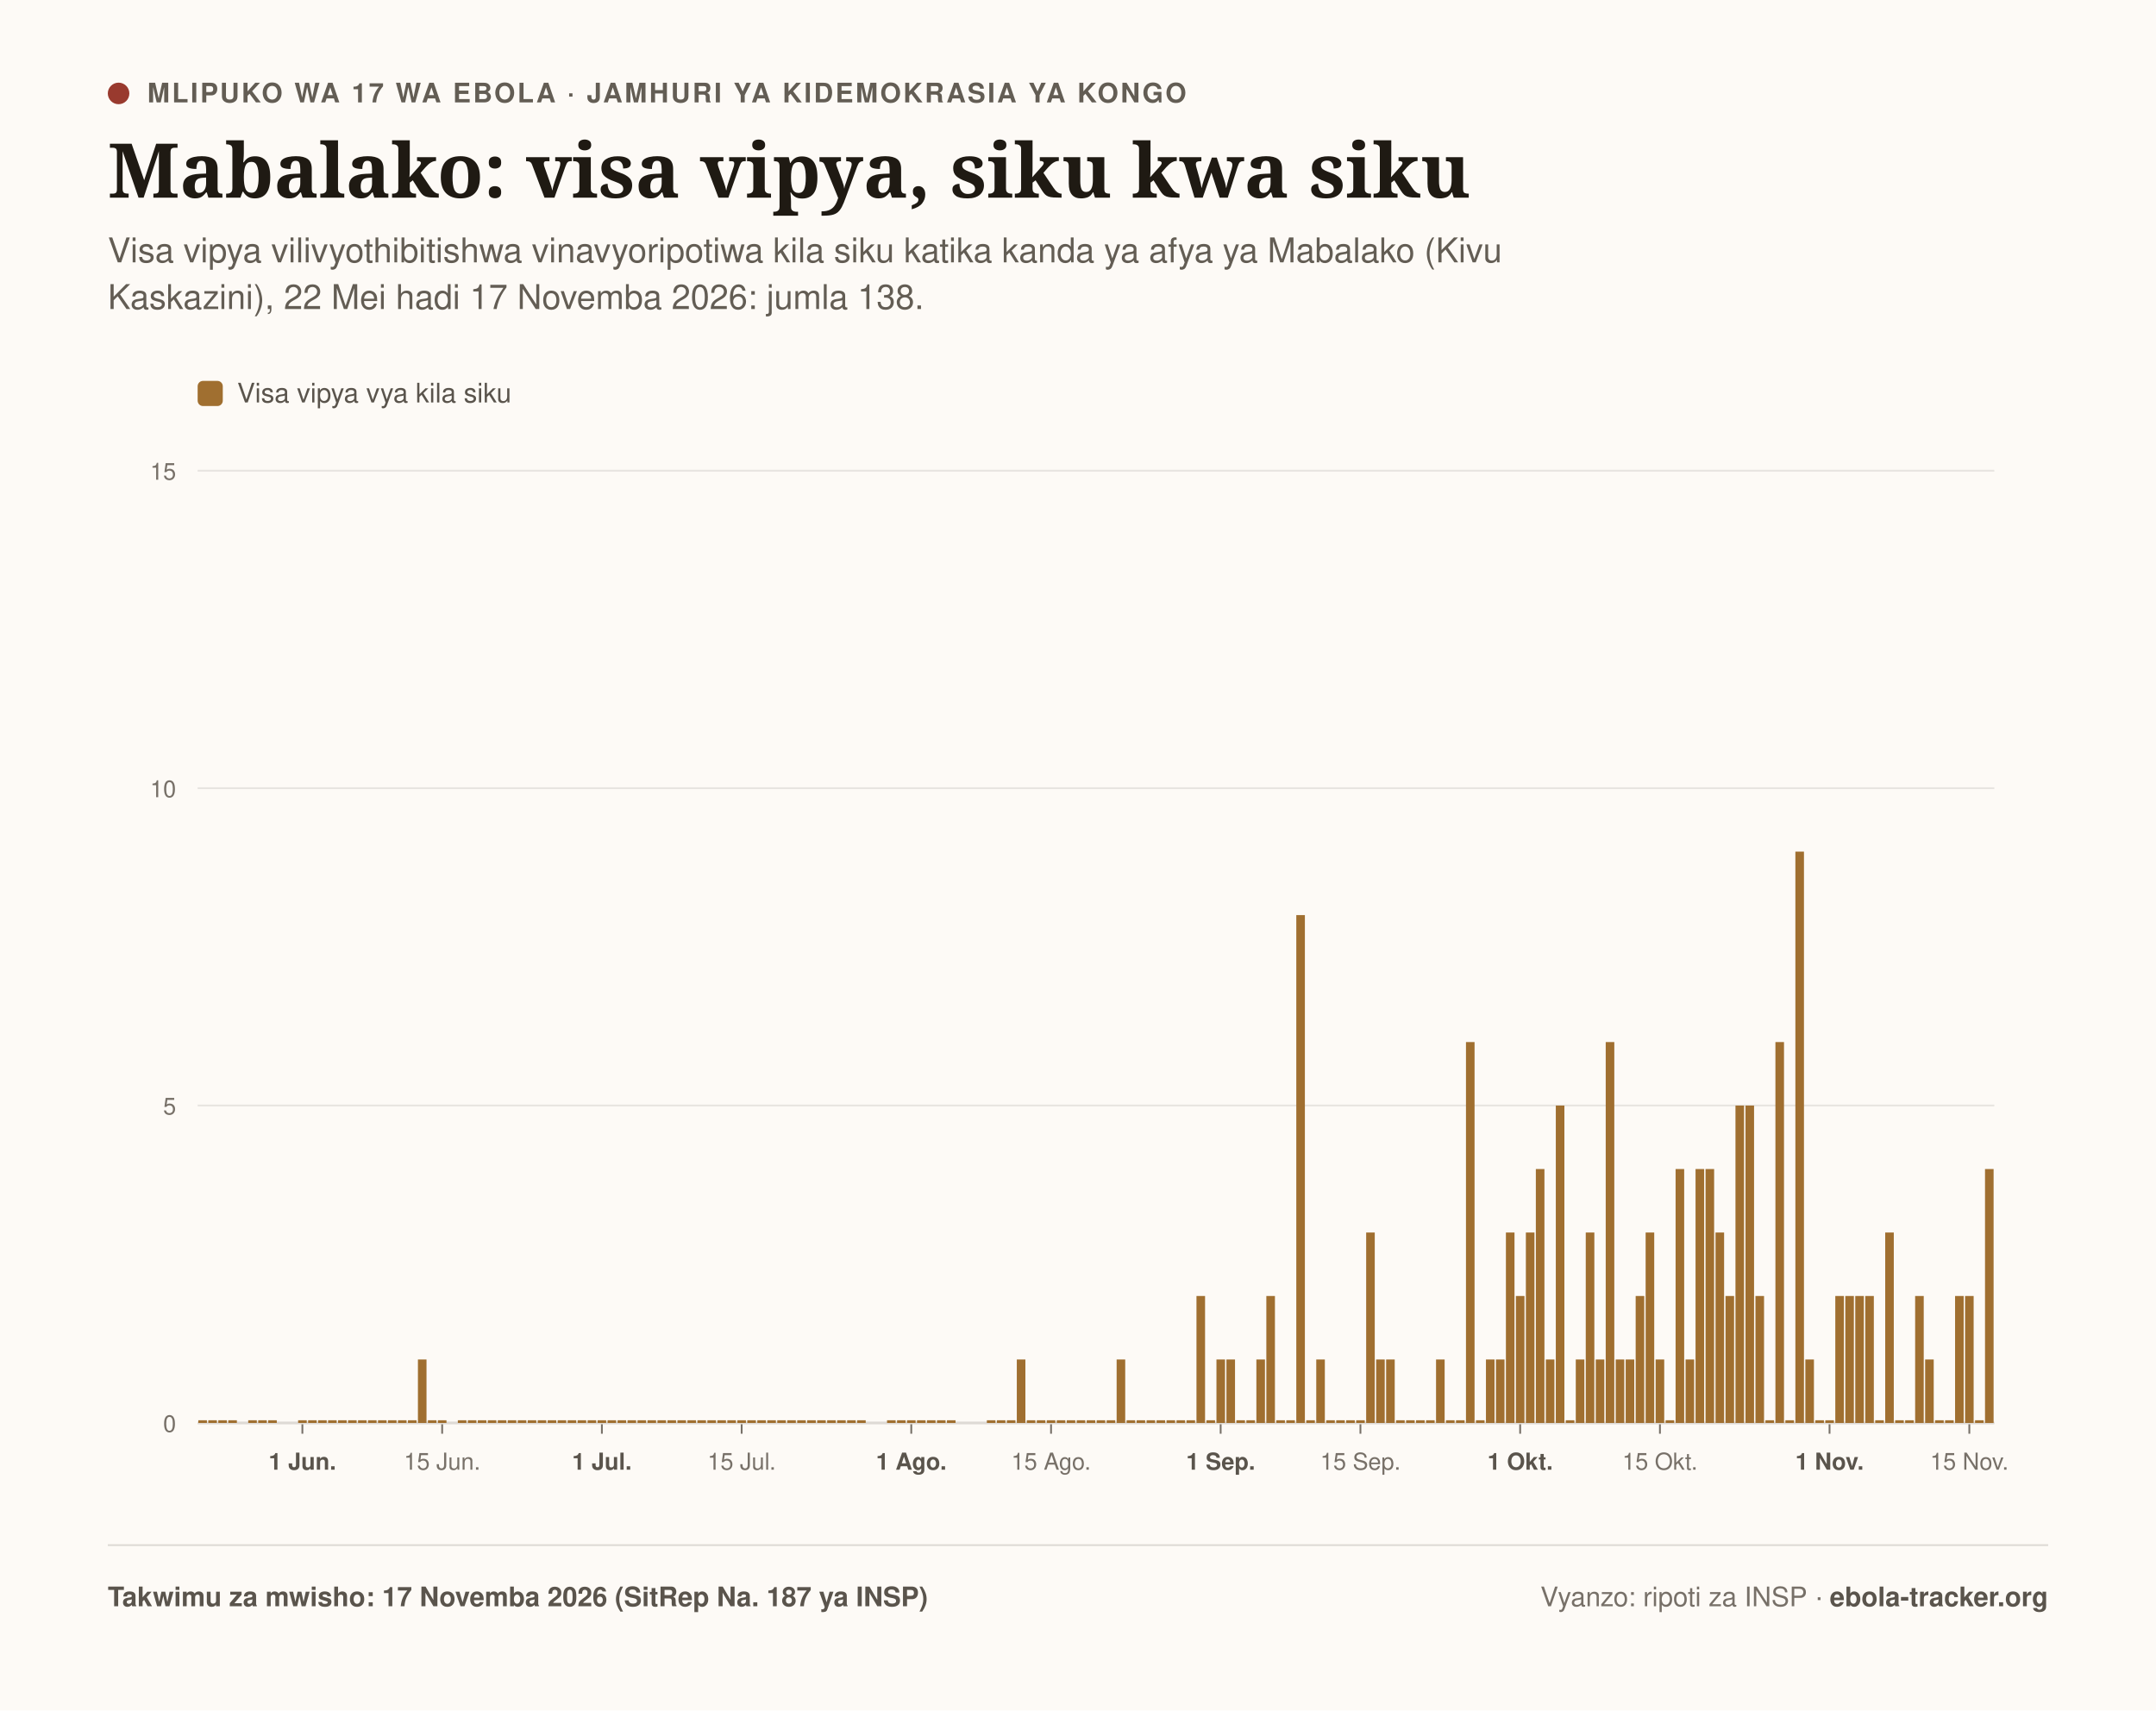
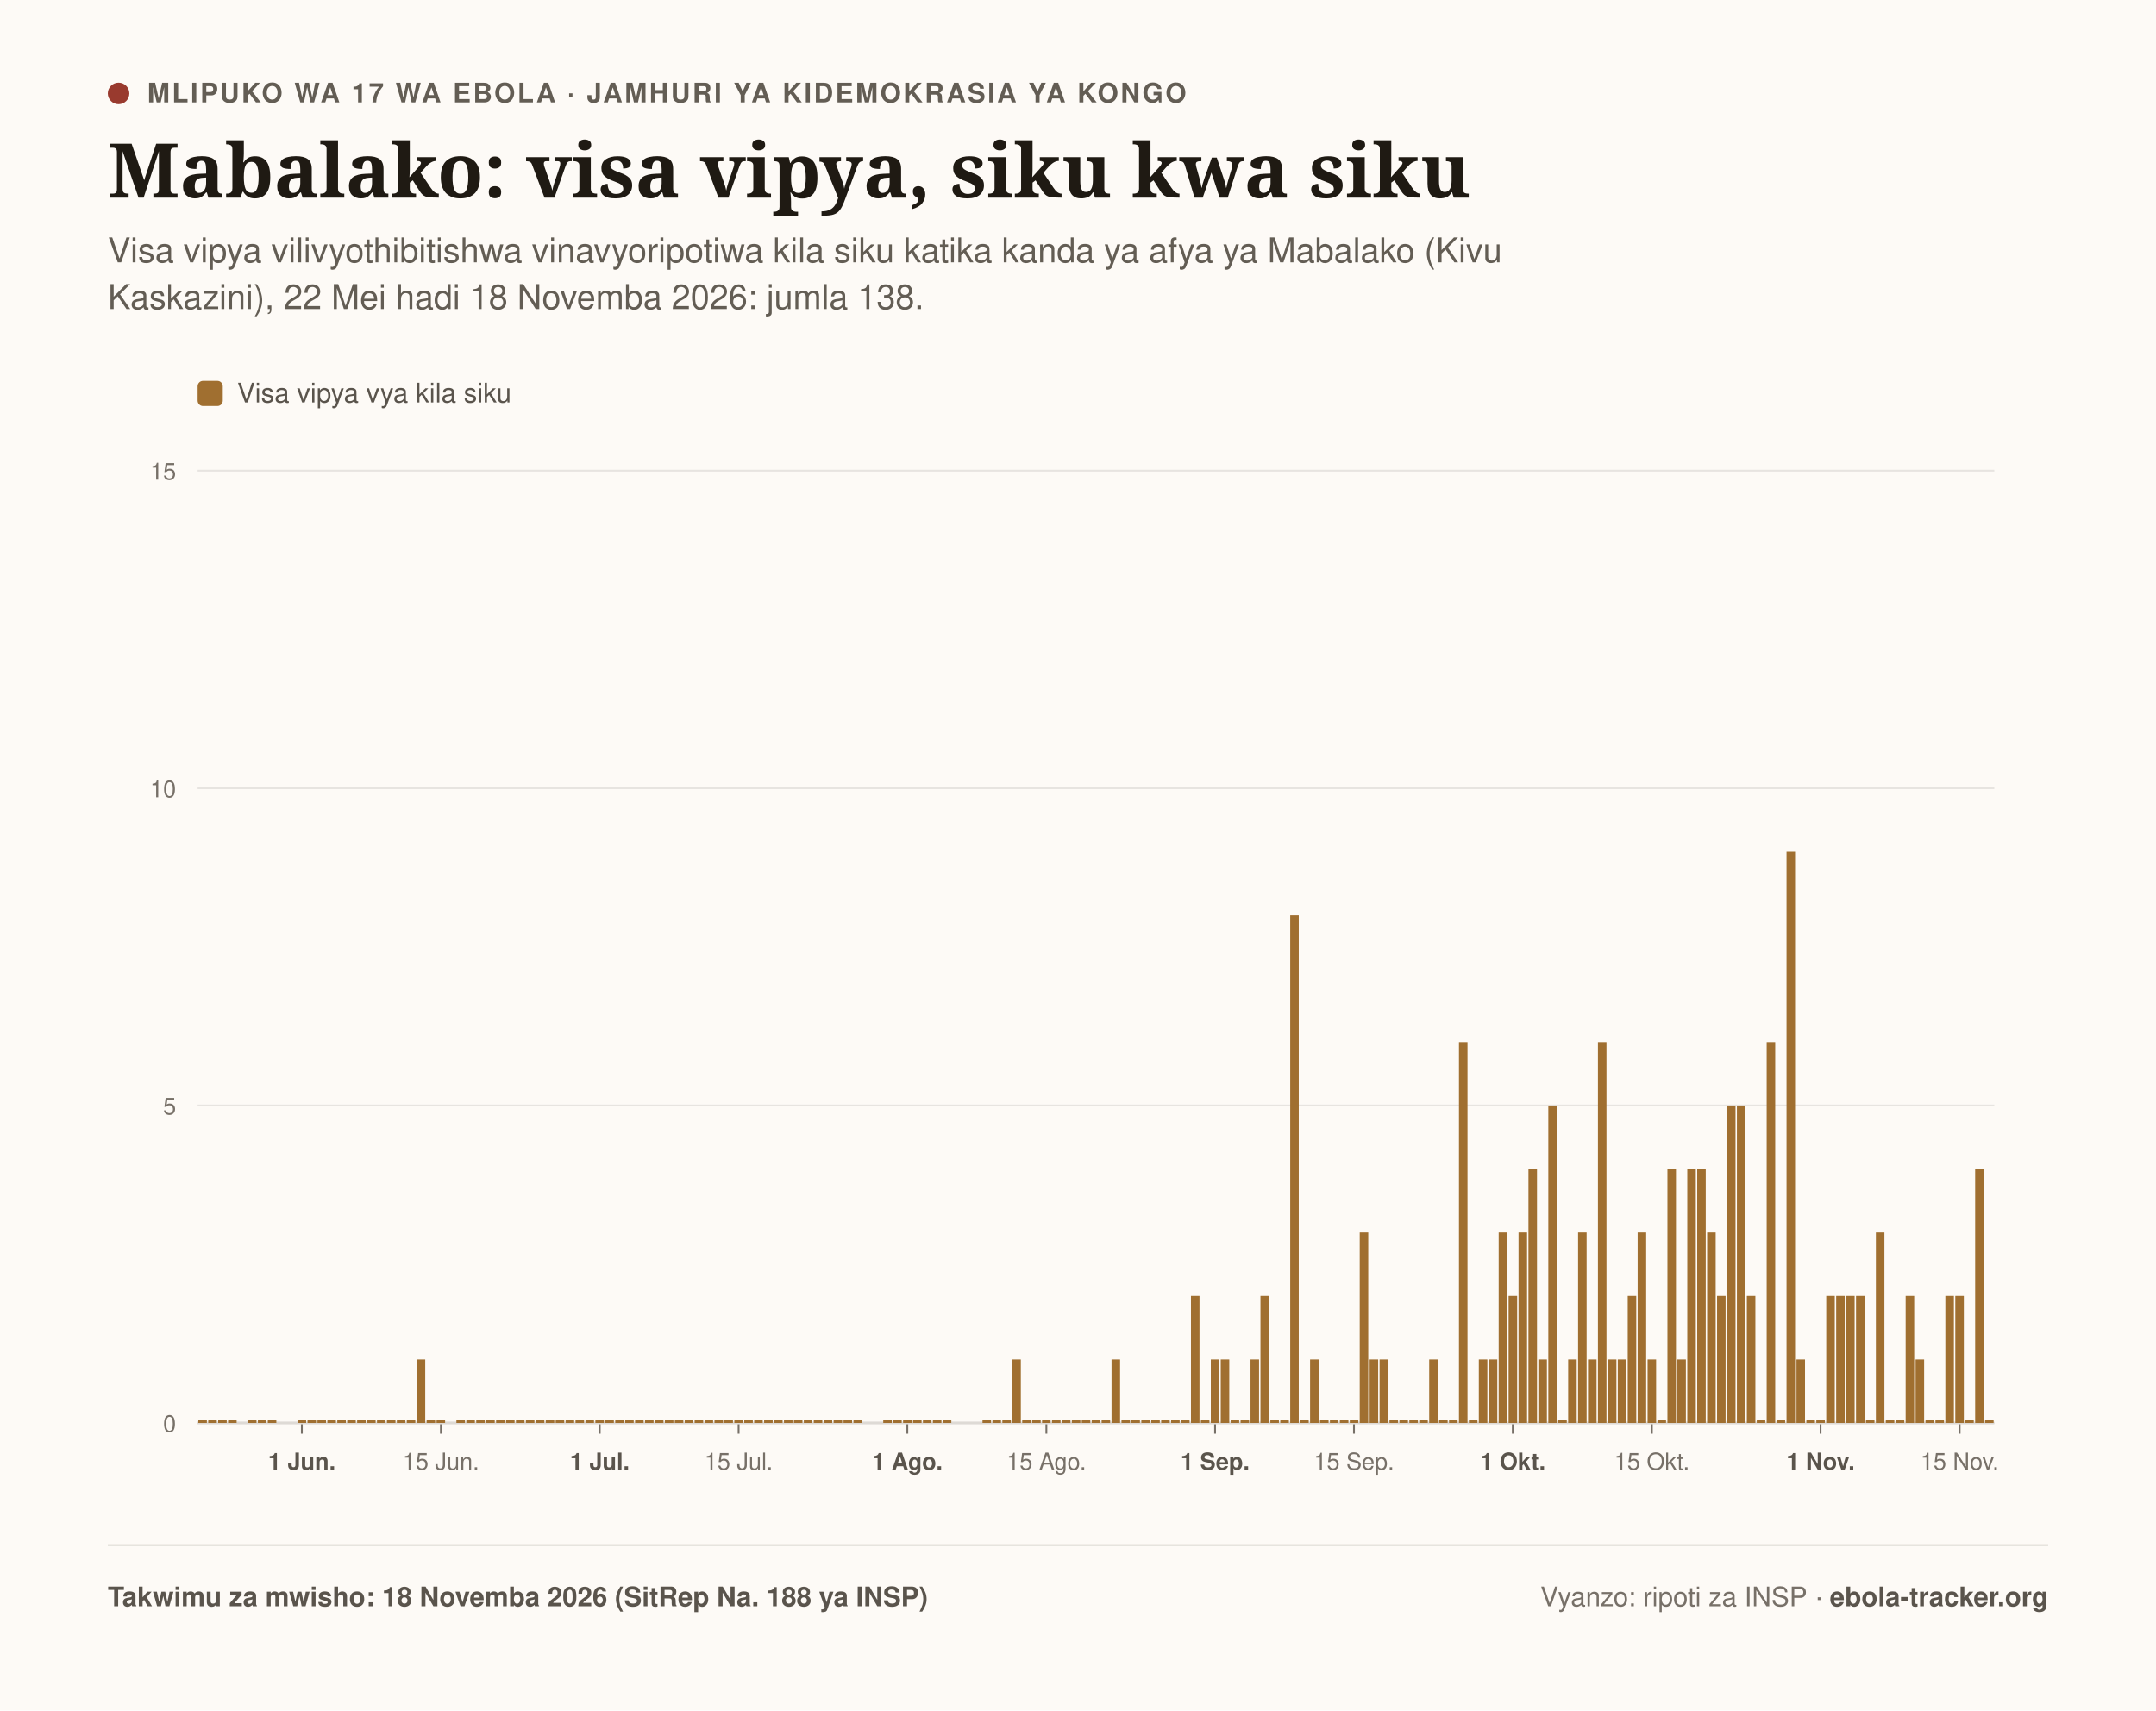
- <svg xmlns="http://www.w3.org/2000/svg" viewBox="0 0 1200 952" role="img" aria-label="Mabalako: visa vipya, siku kwa siku. Visa vipya vilivyothibitishwa vinavyoripotiwa kila siku katika kanda ya afya ya Mabalako (Kivu Kaskazini), 22 Mei hadi 17 Novemba 2026: jumla 138.">
+ <svg xmlns="http://www.w3.org/2000/svg" viewBox="0 0 1200 952" role="img" aria-label="Mabalako: visa vipya, siku kwa siku. Visa vipya vilivyothibitishwa vinavyoripotiwa kila siku katika kanda ya afya ya Mabalako (Kivu Kaskazini), 22 Mei hadi 18 Novemba 2026: jumla 138.">
  <rect width="1200" height="952" fill="#FDFAF6" />
  <circle cx="66" cy="52" r="6" fill="#993A2E" />
  <text x="82.0" y="57.0" font-family="'Public Sans',Helvetica,Arial,sans-serif" font-size="15" font-weight="700" fill="#635D54" text-anchor="start" letter-spacing=".08em">MLIPUKO WA 17 WA EBOLA · JAMHURI YA KIDEMOKRASIA YA KONGO</text>
  <text x="60.0" y="110.0" font-family="'Source Serif 4',Georgia,serif" font-size="42" font-weight="600" fill="#1F1A13" text-anchor="start">Mabalako: visa vipya, siku kwa siku</text>
  <text x="60.0" y="146.0" font-family="'Public Sans',Helvetica,Arial,sans-serif" font-size="19" font-weight="400" fill="#635D54" text-anchor="start">Visa vipya vilivyothibitishwa vinavyoripotiwa kila siku katika kanda ya afya ya Mabalako (Kivu</text>
-   <text x="60.0" y="172.0" font-family="'Public Sans',Helvetica,Arial,sans-serif" font-size="19" font-weight="400" fill="#635D54" text-anchor="start">Kaskazini), 22 Mei hadi 17 Novemba 2026: jumla 138.</text>
+   <text x="60.0" y="172.0" font-family="'Public Sans',Helvetica,Arial,sans-serif" font-size="19" font-weight="400" fill="#635D54" text-anchor="start">Kaskazini), 22 Mei hadi 18 Novemba 2026: jumla 138.</text>
  <rect x="110" y="212" width="14" height="14" rx="3" fill="#A06F30" />
  <text x="132.0" y="224.0" font-family="'Public Sans',Helvetica,Arial,sans-serif" font-size="15" font-weight="400" fill="#5A544C" text-anchor="start">Visa vipya vya kila siku</text>
  <line x1="110" x2="1110" y1="792.0" y2="792.0" stroke="#E7E4E0" />
  <text x="98.0" y="797.0" font-family="'Public Sans',Helvetica,Arial,sans-serif" font-size="13" font-weight="400" fill="#777068" text-anchor="end">0</text>
  <line x1="110" x2="1110" y1="615.3" y2="615.3" stroke="#E7E4E0" />
  <text x="98.0" y="620.3" font-family="'Public Sans',Helvetica,Arial,sans-serif" font-size="13" font-weight="400" fill="#777068" text-anchor="end">5</text>
  <line x1="110" x2="1110" y1="438.7" y2="438.7" stroke="#E7E4E0" />
  <text x="98.0" y="443.7" font-family="'Public Sans',Helvetica,Arial,sans-serif" font-size="13" font-weight="400" fill="#777068" text-anchor="end">10</text>
  <line x1="110" x2="1110" y1="262.0" y2="262.0" stroke="#E7E4E0" />
  <text x="98.0" y="267.0" font-family="'Public Sans',Helvetica,Arial,sans-serif" font-size="13" font-weight="400" fill="#777068" text-anchor="end">15</text>
-   <line x1="168.3" x2="168.3" y1="792" y2="798" stroke="#777068" />
-   <text x="168.3" y="818.0" font-family="'Public Sans',Helvetica,Arial,sans-serif" font-size="13" font-weight="600" fill="#5A544C" text-anchor="middle">1 Jun.</text>
-   <line x1="246.1" x2="246.1" y1="792" y2="798" stroke="#777068" />
-   <text x="246.1" y="818.0" font-family="'Public Sans',Helvetica,Arial,sans-serif" font-size="13" font-weight="400" fill="#777068" text-anchor="middle">15 Jun.</text>
-   <line x1="335.0" x2="335.0" y1="792" y2="798" stroke="#777068" />
-   <text x="335.0" y="818.0" font-family="'Public Sans',Helvetica,Arial,sans-serif" font-size="13" font-weight="600" fill="#5A544C" text-anchor="middle">1 Jul.</text>
-   <line x1="412.8" x2="412.8" y1="792" y2="798" stroke="#777068" />
-   <text x="412.8" y="818.0" font-family="'Public Sans',Helvetica,Arial,sans-serif" font-size="13" font-weight="400" fill="#777068" text-anchor="middle">15 Jul.</text>
-   <line x1="507.2" x2="507.2" y1="792" y2="798" stroke="#777068" />
-   <text x="507.2" y="818.0" font-family="'Public Sans',Helvetica,Arial,sans-serif" font-size="13" font-weight="600" fill="#5A544C" text-anchor="middle">1 Ago.</text>
-   <line x1="585.0" x2="585.0" y1="792" y2="798" stroke="#777068" />
-   <text x="585.0" y="818.0" font-family="'Public Sans',Helvetica,Arial,sans-serif" font-size="13" font-weight="400" fill="#777068" text-anchor="middle">15 Ago.</text>
-   <line x1="679.4" x2="679.4" y1="792" y2="798" stroke="#777068" />
-   <text x="679.4" y="818.0" font-family="'Public Sans',Helvetica,Arial,sans-serif" font-size="13" font-weight="600" fill="#5A544C" text-anchor="middle">1 Sep.</text>
-   <line x1="757.2" x2="757.2" y1="792" y2="798" stroke="#777068" />
-   <text x="757.2" y="818.0" font-family="'Public Sans',Helvetica,Arial,sans-serif" font-size="13" font-weight="400" fill="#777068" text-anchor="middle">15 Sep.</text>
-   <line x1="846.1" x2="846.1" y1="792" y2="798" stroke="#777068" />
-   <text x="846.1" y="818.0" font-family="'Public Sans',Helvetica,Arial,sans-serif" font-size="13" font-weight="600" fill="#5A544C" text-anchor="middle">1 Okt.</text>
-   <line x1="923.9" x2="923.9" y1="792" y2="798" stroke="#777068" />
-   <text x="923.9" y="818.0" font-family="'Public Sans',Helvetica,Arial,sans-serif" font-size="13" font-weight="400" fill="#777068" text-anchor="middle">15 Okt.</text>
-   <line x1="1018.3" x2="1018.3" y1="792" y2="798" stroke="#777068" />
-   <text x="1018.3" y="818.0" font-family="'Public Sans',Helvetica,Arial,sans-serif" font-size="13" font-weight="600" fill="#5A544C" text-anchor="middle">1 Nov.</text>
-   <line x1="1096.1" x2="1096.1" y1="792" y2="798" stroke="#777068" />
-   <text x="1096.1" y="818.0" font-family="'Public Sans',Helvetica,Arial,sans-serif" font-size="13" font-weight="400" fill="#777068" text-anchor="middle">15 Nov.</text>
+   <line x1="168.0" x2="168.0" y1="792" y2="798" stroke="#777068" />
+   <text x="168.0" y="818.0" font-family="'Public Sans',Helvetica,Arial,sans-serif" font-size="13" font-weight="600" fill="#5A544C" text-anchor="middle">1 Jun.</text>
+   <line x1="245.4" x2="245.4" y1="792" y2="798" stroke="#777068" />
+   <text x="245.4" y="818.0" font-family="'Public Sans',Helvetica,Arial,sans-serif" font-size="13" font-weight="400" fill="#777068" text-anchor="middle">15 Jun.</text>
+   <line x1="333.8" x2="333.8" y1="792" y2="798" stroke="#777068" />
+   <text x="333.8" y="818.0" font-family="'Public Sans',Helvetica,Arial,sans-serif" font-size="13" font-weight="600" fill="#5A544C" text-anchor="middle">1 Jul.</text>
+   <line x1="411.1" x2="411.1" y1="792" y2="798" stroke="#777068" />
+   <text x="411.1" y="818.0" font-family="'Public Sans',Helvetica,Arial,sans-serif" font-size="13" font-weight="400" fill="#777068" text-anchor="middle">15 Jul.</text>
+   <line x1="505.0" x2="505.0" y1="792" y2="798" stroke="#777068" />
+   <text x="505.0" y="818.0" font-family="'Public Sans',Helvetica,Arial,sans-serif" font-size="13" font-weight="600" fill="#5A544C" text-anchor="middle">1 Ago.</text>
+   <line x1="582.4" x2="582.4" y1="792" y2="798" stroke="#777068" />
+   <text x="582.4" y="818.0" font-family="'Public Sans',Helvetica,Arial,sans-serif" font-size="13" font-weight="400" fill="#777068" text-anchor="middle">15 Ago.</text>
+   <line x1="676.3" x2="676.3" y1="792" y2="798" stroke="#777068" />
+   <text x="676.3" y="818.0" font-family="'Public Sans',Helvetica,Arial,sans-serif" font-size="13" font-weight="600" fill="#5A544C" text-anchor="middle">1 Sep.</text>
+   <line x1="753.6" x2="753.6" y1="792" y2="798" stroke="#777068" />
+   <text x="753.6" y="818.0" font-family="'Public Sans',Helvetica,Arial,sans-serif" font-size="13" font-weight="400" fill="#777068" text-anchor="middle">15 Sep.</text>
+   <line x1="842.0" x2="842.0" y1="792" y2="798" stroke="#777068" />
+   <text x="842.0" y="818.0" font-family="'Public Sans',Helvetica,Arial,sans-serif" font-size="13" font-weight="600" fill="#5A544C" text-anchor="middle">1 Okt.</text>
+   <line x1="919.4" x2="919.4" y1="792" y2="798" stroke="#777068" />
+   <text x="919.4" y="818.0" font-family="'Public Sans',Helvetica,Arial,sans-serif" font-size="13" font-weight="400" fill="#777068" text-anchor="middle">15 Okt.</text>
+   <line x1="1013.3" x2="1013.3" y1="792" y2="798" stroke="#777068" />
+   <text x="1013.3" y="818.0" font-family="'Public Sans',Helvetica,Arial,sans-serif" font-size="13" font-weight="600" fill="#5A544C" text-anchor="middle">1 Nov.</text>
+   <line x1="1090.7" x2="1090.7" y1="792" y2="798" stroke="#777068" />
+   <text x="1090.7" y="818.0" font-family="'Public Sans',Helvetica,Arial,sans-serif" font-size="13" font-weight="400" fill="#777068" text-anchor="middle">15 Nov.</text>
  <line x1="110" x2="1110" y1="792" y2="792" stroke="#DEDAD5" stroke-width="1.5" />
-   <rect x="110.39" y="790.50" width="4.78" height="1.50" fill="#A06F30" />
-   <rect x="115.94" y="790.50" width="4.78" height="1.50" fill="#A06F30" />
-   <rect x="121.50" y="790.50" width="4.78" height="1.50" fill="#A06F30" />
-   <rect x="127.06" y="790.50" width="4.78" height="1.50" fill="#A06F30" />
-   <rect x="138.17" y="790.50" width="4.78" height="1.50" fill="#A06F30" />
-   <rect x="143.72" y="790.50" width="4.78" height="1.50" fill="#A06F30" />
-   <rect x="149.28" y="790.50" width="4.78" height="1.50" fill="#A06F30" />
-   <rect x="165.94" y="790.50" width="4.78" height="1.50" fill="#A06F30" />
-   <rect x="171.50" y="790.50" width="4.78" height="1.50" fill="#A06F30" />
-   <rect x="177.06" y="790.50" width="4.78" height="1.50" fill="#A06F30" />
-   <rect x="182.61" y="790.50" width="4.78" height="1.50" fill="#A06F30" />
-   <rect x="188.17" y="790.50" width="4.78" height="1.50" fill="#A06F30" />
-   <rect x="193.72" y="790.50" width="4.78" height="1.50" fill="#A06F30" />
-   <rect x="199.28" y="790.50" width="4.78" height="1.50" fill="#A06F30" />
-   <rect x="204.83" y="790.50" width="4.78" height="1.50" fill="#A06F30" />
-   <rect x="210.39" y="790.50" width="4.78" height="1.50" fill="#A06F30" />
-   <rect x="215.94" y="790.50" width="4.78" height="1.50" fill="#A06F30" />
-   <rect x="221.50" y="790.50" width="4.78" height="1.50" fill="#A06F30" />
-   <rect x="227.06" y="790.50" width="4.78" height="1.50" fill="#A06F30" />
-   <rect x="232.61" y="756.67" width="4.78" height="35.33" fill="#A06F30" />
-   <rect x="238.17" y="790.50" width="4.78" height="1.50" fill="#A06F30" />
-   <rect x="243.72" y="790.50" width="4.78" height="1.50" fill="#A06F30" />
-   <rect x="254.83" y="790.50" width="4.78" height="1.50" fill="#A06F30" />
-   <rect x="260.39" y="790.50" width="4.78" height="1.50" fill="#A06F30" />
-   <rect x="265.94" y="790.50" width="4.78" height="1.50" fill="#A06F30" />
-   <rect x="271.50" y="790.50" width="4.78" height="1.50" fill="#A06F30" />
-   <rect x="277.06" y="790.50" width="4.78" height="1.50" fill="#A06F30" />
-   <rect x="282.61" y="790.50" width="4.78" height="1.50" fill="#A06F30" />
-   <rect x="288.17" y="790.50" width="4.78" height="1.50" fill="#A06F30" />
-   <rect x="293.72" y="790.50" width="4.78" height="1.50" fill="#A06F30" />
-   <rect x="299.28" y="790.50" width="4.78" height="1.50" fill="#A06F30" />
-   <rect x="304.83" y="790.50" width="4.78" height="1.50" fill="#A06F30" />
-   <rect x="310.39" y="790.50" width="4.78" height="1.50" fill="#A06F30" />
-   <rect x="315.94" y="790.50" width="4.78" height="1.50" fill="#A06F30" />
-   <rect x="321.50" y="790.50" width="4.78" height="1.50" fill="#A06F30" />
-   <rect x="327.06" y="790.50" width="4.78" height="1.50" fill="#A06F30" />
-   <rect x="332.61" y="790.50" width="4.78" height="1.50" fill="#A06F30" />
-   <rect x="338.17" y="790.50" width="4.78" height="1.50" fill="#A06F30" />
-   <rect x="343.72" y="790.50" width="4.78" height="1.50" fill="#A06F30" />
-   <rect x="349.28" y="790.50" width="4.78" height="1.50" fill="#A06F30" />
-   <rect x="354.83" y="790.50" width="4.78" height="1.50" fill="#A06F30" />
-   <rect x="360.39" y="790.50" width="4.78" height="1.50" fill="#A06F30" />
-   <rect x="365.94" y="790.50" width="4.78" height="1.50" fill="#A06F30" />
-   <rect x="371.50" y="790.50" width="4.78" height="1.50" fill="#A06F30" />
-   <rect x="377.06" y="790.50" width="4.78" height="1.50" fill="#A06F30" />
-   <rect x="382.61" y="790.50" width="4.78" height="1.50" fill="#A06F30" />
-   <rect x="388.17" y="790.50" width="4.78" height="1.50" fill="#A06F30" />
-   <rect x="393.72" y="790.50" width="4.78" height="1.50" fill="#A06F30" />
-   <rect x="399.28" y="790.50" width="4.78" height="1.50" fill="#A06F30" />
-   <rect x="404.83" y="790.50" width="4.78" height="1.50" fill="#A06F30" />
-   <rect x="410.39" y="790.50" width="4.78" height="1.50" fill="#A06F30" />
-   <rect x="415.94" y="790.50" width="4.78" height="1.50" fill="#A06F30" />
-   <rect x="421.50" y="790.50" width="4.78" height="1.50" fill="#A06F30" />
-   <rect x="427.06" y="790.50" width="4.78" height="1.50" fill="#A06F30" />
-   <rect x="432.61" y="790.50" width="4.78" height="1.50" fill="#A06F30" />
-   <rect x="438.17" y="790.50" width="4.78" height="1.50" fill="#A06F30" />
-   <rect x="443.72" y="790.50" width="4.78" height="1.50" fill="#A06F30" />
-   <rect x="449.28" y="790.50" width="4.78" height="1.50" fill="#A06F30" />
-   <rect x="454.83" y="790.50" width="4.78" height="1.50" fill="#A06F30" />
-   <rect x="460.39" y="790.50" width="4.78" height="1.50" fill="#A06F30" />
-   <rect x="465.94" y="790.50" width="4.78" height="1.50" fill="#A06F30" />
-   <rect x="471.50" y="790.50" width="4.78" height="1.50" fill="#A06F30" />
-   <rect x="477.06" y="790.50" width="4.78" height="1.50" fill="#A06F30" />
-   <rect x="493.72" y="790.50" width="4.78" height="1.50" fill="#A06F30" />
-   <rect x="499.28" y="790.50" width="4.78" height="1.50" fill="#A06F30" />
-   <rect x="504.83" y="790.50" width="4.78" height="1.50" fill="#A06F30" />
-   <rect x="510.39" y="790.50" width="4.78" height="1.50" fill="#A06F30" />
-   <rect x="515.94" y="790.50" width="4.78" height="1.50" fill="#A06F30" />
-   <rect x="521.50" y="790.50" width="4.78" height="1.50" fill="#A06F30" />
-   <rect x="527.06" y="790.50" width="4.78" height="1.50" fill="#A06F30" />
-   <rect x="549.28" y="790.50" width="4.78" height="1.50" fill="#A06F30" />
-   <rect x="554.83" y="790.50" width="4.78" height="1.50" fill="#A06F30" />
-   <rect x="560.39" y="790.50" width="4.78" height="1.50" fill="#A06F30" />
-   <rect x="565.94" y="756.67" width="4.78" height="35.33" fill="#A06F30" />
-   <rect x="571.50" y="790.50" width="4.78" height="1.50" fill="#A06F30" />
-   <rect x="577.06" y="790.50" width="4.78" height="1.50" fill="#A06F30" />
-   <rect x="582.61" y="790.50" width="4.78" height="1.50" fill="#A06F30" />
-   <rect x="588.17" y="790.50" width="4.78" height="1.50" fill="#A06F30" />
-   <rect x="593.72" y="790.50" width="4.78" height="1.50" fill="#A06F30" />
-   <rect x="599.28" y="790.50" width="4.78" height="1.50" fill="#A06F30" />
-   <rect x="604.83" y="790.50" width="4.78" height="1.50" fill="#A06F30" />
-   <rect x="610.39" y="790.50" width="4.78" height="1.50" fill="#A06F30" />
-   <rect x="615.94" y="790.50" width="4.78" height="1.50" fill="#A06F30" />
-   <rect x="621.50" y="756.67" width="4.78" height="35.33" fill="#A06F30" />
-   <rect x="627.06" y="790.50" width="4.78" height="1.50" fill="#A06F30" />
-   <rect x="632.61" y="790.50" width="4.78" height="1.50" fill="#A06F30" />
-   <rect x="638.17" y="790.50" width="4.78" height="1.50" fill="#A06F30" />
-   <rect x="643.72" y="790.50" width="4.78" height="1.50" fill="#A06F30" />
-   <rect x="649.28" y="790.50" width="4.78" height="1.50" fill="#A06F30" />
-   <rect x="654.83" y="790.50" width="4.78" height="1.50" fill="#A06F30" />
-   <rect x="660.39" y="790.50" width="4.78" height="1.50" fill="#A06F30" />
-   <rect x="665.94" y="721.33" width="4.78" height="70.67" fill="#A06F30" />
-   <rect x="671.50" y="790.50" width="4.78" height="1.50" fill="#A06F30" />
-   <rect x="677.06" y="756.67" width="4.78" height="35.33" fill="#A06F30" />
-   <rect x="682.61" y="756.67" width="4.78" height="35.33" fill="#A06F30" />
-   <rect x="688.17" y="790.50" width="4.78" height="1.50" fill="#A06F30" />
-   <rect x="693.72" y="790.50" width="4.78" height="1.50" fill="#A06F30" />
-   <rect x="699.28" y="756.67" width="4.78" height="35.33" fill="#A06F30" />
-   <rect x="704.83" y="721.33" width="4.78" height="70.67" fill="#A06F30" />
-   <rect x="710.39" y="790.50" width="4.78" height="1.50" fill="#A06F30" />
-   <rect x="715.94" y="790.50" width="4.78" height="1.50" fill="#A06F30" />
-   <rect x="721.50" y="509.33" width="4.78" height="282.67" fill="#A06F30" />
-   <rect x="727.06" y="790.50" width="4.78" height="1.50" fill="#A06F30" />
-   <rect x="732.61" y="756.67" width="4.78" height="35.33" fill="#A06F30" />
-   <rect x="738.17" y="790.50" width="4.78" height="1.50" fill="#A06F30" />
-   <rect x="743.72" y="790.50" width="4.78" height="1.50" fill="#A06F30" />
-   <rect x="749.28" y="790.50" width="4.78" height="1.50" fill="#A06F30" />
-   <rect x="754.83" y="790.50" width="4.78" height="1.50" fill="#A06F30" />
-   <rect x="760.39" y="686.00" width="4.78" height="106.00" fill="#A06F30" />
-   <rect x="765.94" y="756.67" width="4.78" height="35.33" fill="#A06F30" />
-   <rect x="771.50" y="756.67" width="4.78" height="35.33" fill="#A06F30" />
-   <rect x="777.06" y="790.50" width="4.78" height="1.50" fill="#A06F30" />
-   <rect x="782.61" y="790.50" width="4.78" height="1.50" fill="#A06F30" />
-   <rect x="788.17" y="790.50" width="4.78" height="1.50" fill="#A06F30" />
-   <rect x="793.72" y="790.50" width="4.78" height="1.50" fill="#A06F30" />
-   <rect x="799.28" y="756.67" width="4.78" height="35.33" fill="#A06F30" />
-   <rect x="804.83" y="790.50" width="4.78" height="1.50" fill="#A06F30" />
-   <rect x="810.39" y="790.50" width="4.78" height="1.50" fill="#A06F30" />
-   <rect x="815.94" y="580.00" width="4.78" height="212.00" fill="#A06F30" />
-   <rect x="821.50" y="790.50" width="4.78" height="1.50" fill="#A06F30" />
-   <rect x="827.06" y="756.67" width="4.78" height="35.33" fill="#A06F30" />
-   <rect x="832.61" y="756.67" width="4.78" height="35.33" fill="#A06F30" />
-   <rect x="838.17" y="686.00" width="4.78" height="106.00" fill="#A06F30" />
-   <rect x="843.72" y="721.33" width="4.78" height="70.67" fill="#A06F30" />
-   <rect x="849.28" y="686.00" width="4.78" height="106.00" fill="#A06F30" />
-   <rect x="854.83" y="650.67" width="4.78" height="141.33" fill="#A06F30" />
-   <rect x="860.39" y="756.67" width="4.78" height="35.33" fill="#A06F30" />
-   <rect x="865.94" y="615.33" width="4.78" height="176.67" fill="#A06F30" />
-   <rect x="871.50" y="790.50" width="4.78" height="1.50" fill="#A06F30" />
-   <rect x="877.06" y="756.67" width="4.78" height="35.33" fill="#A06F30" />
-   <rect x="882.61" y="686.00" width="4.78" height="106.00" fill="#A06F30" />
-   <rect x="888.17" y="756.67" width="4.78" height="35.33" fill="#A06F30" />
-   <rect x="893.72" y="580.00" width="4.78" height="212.00" fill="#A06F30" />
-   <rect x="899.28" y="756.67" width="4.78" height="35.33" fill="#A06F30" />
-   <rect x="904.83" y="756.67" width="4.78" height="35.33" fill="#A06F30" />
-   <rect x="910.39" y="721.33" width="4.78" height="70.67" fill="#A06F30" />
-   <rect x="915.94" y="686.00" width="4.78" height="106.00" fill="#A06F30" />
-   <rect x="921.50" y="756.67" width="4.78" height="35.33" fill="#A06F30" />
-   <rect x="927.06" y="790.50" width="4.78" height="1.50" fill="#A06F30" />
-   <rect x="932.61" y="650.67" width="4.78" height="141.33" fill="#A06F30" />
-   <rect x="938.17" y="756.67" width="4.78" height="35.33" fill="#A06F30" />
-   <rect x="943.72" y="650.67" width="4.78" height="141.33" fill="#A06F30" />
-   <rect x="949.28" y="650.67" width="4.78" height="141.33" fill="#A06F30" />
-   <rect x="954.83" y="686.00" width="4.78" height="106.00" fill="#A06F30" />
-   <rect x="960.39" y="721.33" width="4.78" height="70.67" fill="#A06F30" />
-   <rect x="965.94" y="615.33" width="4.78" height="176.67" fill="#A06F30" />
-   <rect x="971.50" y="615.33" width="4.78" height="176.67" fill="#A06F30" />
-   <rect x="977.06" y="721.33" width="4.78" height="70.67" fill="#A06F30" />
-   <rect x="982.61" y="790.50" width="4.78" height="1.50" fill="#A06F30" />
-   <rect x="988.17" y="580.00" width="4.78" height="212.00" fill="#A06F30" />
-   <rect x="993.72" y="790.50" width="4.78" height="1.50" fill="#A06F30" />
-   <rect x="999.28" y="474.00" width="4.78" height="318.00" fill="#A06F30" />
-   <rect x="1004.83" y="756.67" width="4.78" height="35.33" fill="#A06F30" />
-   <rect x="1010.39" y="790.50" width="4.78" height="1.50" fill="#A06F30" />
-   <rect x="1015.94" y="790.50" width="4.78" height="1.50" fill="#A06F30" />
-   <rect x="1021.50" y="721.33" width="4.78" height="70.67" fill="#A06F30" />
-   <rect x="1027.06" y="721.33" width="4.78" height="70.67" fill="#A06F30" />
-   <rect x="1032.61" y="721.33" width="4.78" height="70.67" fill="#A06F30" />
-   <rect x="1038.17" y="721.33" width="4.78" height="70.67" fill="#A06F30" />
-   <rect x="1043.72" y="790.50" width="4.78" height="1.50" fill="#A06F30" />
-   <rect x="1049.28" y="686.00" width="4.78" height="106.00" fill="#A06F30" />
-   <rect x="1054.83" y="790.50" width="4.78" height="1.50" fill="#A06F30" />
-   <rect x="1060.39" y="790.50" width="4.78" height="1.50" fill="#A06F30" />
-   <rect x="1065.94" y="721.33" width="4.78" height="70.67" fill="#A06F30" />
-   <rect x="1071.50" y="756.67" width="4.78" height="35.33" fill="#A06F30" />
-   <rect x="1077.06" y="790.50" width="4.78" height="1.50" fill="#A06F30" />
-   <rect x="1082.61" y="790.50" width="4.78" height="1.50" fill="#A06F30" />
-   <rect x="1088.17" y="721.33" width="4.78" height="70.67" fill="#A06F30" />
-   <rect x="1093.72" y="721.33" width="4.78" height="70.67" fill="#A06F30" />
-   <rect x="1099.28" y="790.50" width="4.78" height="1.50" fill="#A06F30" />
-   <rect x="1104.83" y="650.67" width="4.78" height="141.33" fill="#A06F30" />
+   <rect x="110.39" y="790.50" width="4.75" height="1.50" fill="#A06F30" />
+   <rect x="115.91" y="790.50" width="4.75" height="1.50" fill="#A06F30" />
+   <rect x="121.44" y="790.50" width="4.75" height="1.50" fill="#A06F30" />
+   <rect x="126.96" y="790.50" width="4.75" height="1.50" fill="#A06F30" />
+   <rect x="138.01" y="790.50" width="4.75" height="1.50" fill="#A06F30" />
+   <rect x="143.54" y="790.50" width="4.75" height="1.50" fill="#A06F30" />
+   <rect x="149.06" y="790.50" width="4.75" height="1.50" fill="#A06F30" />
+   <rect x="165.64" y="790.50" width="4.75" height="1.50" fill="#A06F30" />
+   <rect x="171.16" y="790.50" width="4.75" height="1.50" fill="#A06F30" />
+   <rect x="176.69" y="790.50" width="4.75" height="1.50" fill="#A06F30" />
+   <rect x="182.21" y="790.50" width="4.75" height="1.50" fill="#A06F30" />
+   <rect x="187.73" y="790.50" width="4.75" height="1.50" fill="#A06F30" />
+   <rect x="193.26" y="790.50" width="4.75" height="1.50" fill="#A06F30" />
+   <rect x="198.78" y="790.50" width="4.75" height="1.50" fill="#A06F30" />
+   <rect x="204.31" y="790.50" width="4.75" height="1.50" fill="#A06F30" />
+   <rect x="209.83" y="790.50" width="4.75" height="1.50" fill="#A06F30" />
+   <rect x="215.36" y="790.50" width="4.75" height="1.50" fill="#A06F30" />
+   <rect x="220.88" y="790.50" width="4.75" height="1.50" fill="#A06F30" />
+   <rect x="226.41" y="790.50" width="4.75" height="1.50" fill="#A06F30" />
+   <rect x="231.93" y="756.67" width="4.75" height="35.33" fill="#A06F30" />
+   <rect x="237.46" y="790.50" width="4.75" height="1.50" fill="#A06F30" />
+   <rect x="242.98" y="790.50" width="4.75" height="1.50" fill="#A06F30" />
+   <rect x="254.03" y="790.50" width="4.75" height="1.50" fill="#A06F30" />
+   <rect x="259.56" y="790.50" width="4.75" height="1.50" fill="#A06F30" />
+   <rect x="265.08" y="790.50" width="4.75" height="1.50" fill="#A06F30" />
+   <rect x="270.61" y="790.50" width="4.75" height="1.50" fill="#A06F30" />
+   <rect x="276.13" y="790.50" width="4.75" height="1.50" fill="#A06F30" />
+   <rect x="281.66" y="790.50" width="4.75" height="1.50" fill="#A06F30" />
+   <rect x="287.18" y="790.50" width="4.75" height="1.50" fill="#A06F30" />
+   <rect x="292.71" y="790.50" width="4.75" height="1.50" fill="#A06F30" />
+   <rect x="298.23" y="790.50" width="4.75" height="1.50" fill="#A06F30" />
+   <rect x="303.76" y="790.50" width="4.75" height="1.50" fill="#A06F30" />
+   <rect x="309.28" y="790.50" width="4.75" height="1.50" fill="#A06F30" />
+   <rect x="314.81" y="790.50" width="4.75" height="1.50" fill="#A06F30" />
+   <rect x="320.33" y="790.50" width="4.75" height="1.50" fill="#A06F30" />
+   <rect x="325.86" y="790.50" width="4.75" height="1.50" fill="#A06F30" />
+   <rect x="331.38" y="790.50" width="4.75" height="1.50" fill="#A06F30" />
+   <rect x="336.91" y="790.50" width="4.75" height="1.50" fill="#A06F30" />
+   <rect x="342.43" y="790.50" width="4.75" height="1.50" fill="#A06F30" />
+   <rect x="347.96" y="790.50" width="4.75" height="1.50" fill="#A06F30" />
+   <rect x="353.48" y="790.50" width="4.75" height="1.50" fill="#A06F30" />
+   <rect x="359.01" y="790.50" width="4.75" height="1.50" fill="#A06F30" />
+   <rect x="364.53" y="790.50" width="4.75" height="1.50" fill="#A06F30" />
+   <rect x="370.06" y="790.50" width="4.75" height="1.50" fill="#A06F30" />
+   <rect x="375.58" y="790.50" width="4.75" height="1.50" fill="#A06F30" />
+   <rect x="381.10" y="790.50" width="4.75" height="1.50" fill="#A06F30" />
+   <rect x="386.63" y="790.50" width="4.75" height="1.50" fill="#A06F30" />
+   <rect x="392.15" y="790.50" width="4.75" height="1.50" fill="#A06F30" />
+   <rect x="397.68" y="790.50" width="4.75" height="1.50" fill="#A06F30" />
+   <rect x="403.20" y="790.50" width="4.75" height="1.50" fill="#A06F30" />
+   <rect x="408.73" y="790.50" width="4.75" height="1.50" fill="#A06F30" />
+   <rect x="414.25" y="790.50" width="4.75" height="1.50" fill="#A06F30" />
+   <rect x="419.78" y="790.50" width="4.75" height="1.50" fill="#A06F30" />
+   <rect x="425.30" y="790.50" width="4.75" height="1.50" fill="#A06F30" />
+   <rect x="430.83" y="790.50" width="4.75" height="1.50" fill="#A06F30" />
+   <rect x="436.35" y="790.50" width="4.75" height="1.50" fill="#A06F30" />
+   <rect x="441.88" y="790.50" width="4.75" height="1.50" fill="#A06F30" />
+   <rect x="447.40" y="790.50" width="4.75" height="1.50" fill="#A06F30" />
+   <rect x="452.93" y="790.50" width="4.75" height="1.50" fill="#A06F30" />
+   <rect x="458.45" y="790.50" width="4.75" height="1.50" fill="#A06F30" />
+   <rect x="463.98" y="790.50" width="4.75" height="1.50" fill="#A06F30" />
+   <rect x="469.50" y="790.50" width="4.75" height="1.50" fill="#A06F30" />
+   <rect x="475.03" y="790.50" width="4.75" height="1.50" fill="#A06F30" />
+   <rect x="491.60" y="790.50" width="4.75" height="1.50" fill="#A06F30" />
+   <rect x="497.13" y="790.50" width="4.75" height="1.50" fill="#A06F30" />
+   <rect x="502.65" y="790.50" width="4.75" height="1.50" fill="#A06F30" />
+   <rect x="508.18" y="790.50" width="4.75" height="1.50" fill="#A06F30" />
+   <rect x="513.70" y="790.50" width="4.75" height="1.50" fill="#A06F30" />
+   <rect x="519.23" y="790.50" width="4.75" height="1.50" fill="#A06F30" />
+   <rect x="524.75" y="790.50" width="4.75" height="1.50" fill="#A06F30" />
+   <rect x="546.85" y="790.50" width="4.75" height="1.50" fill="#A06F30" />
+   <rect x="552.38" y="790.50" width="4.75" height="1.50" fill="#A06F30" />
+   <rect x="557.90" y="790.50" width="4.75" height="1.50" fill="#A06F30" />
+   <rect x="563.43" y="756.67" width="4.75" height="35.33" fill="#A06F30" />
+   <rect x="568.95" y="790.50" width="4.75" height="1.50" fill="#A06F30" />
+   <rect x="574.48" y="790.50" width="4.75" height="1.50" fill="#A06F30" />
+   <rect x="580.00" y="790.50" width="4.75" height="1.50" fill="#A06F30" />
+   <rect x="585.52" y="790.50" width="4.75" height="1.50" fill="#A06F30" />
+   <rect x="591.05" y="790.50" width="4.75" height="1.50" fill="#A06F30" />
+   <rect x="596.57" y="790.50" width="4.75" height="1.50" fill="#A06F30" />
+   <rect x="602.10" y="790.50" width="4.75" height="1.50" fill="#A06F30" />
+   <rect x="607.62" y="790.50" width="4.75" height="1.50" fill="#A06F30" />
+   <rect x="613.15" y="790.50" width="4.75" height="1.50" fill="#A06F30" />
+   <rect x="618.67" y="756.67" width="4.75" height="35.33" fill="#A06F30" />
+   <rect x="624.20" y="790.50" width="4.75" height="1.50" fill="#A06F30" />
+   <rect x="629.72" y="790.50" width="4.75" height="1.50" fill="#A06F30" />
+   <rect x="635.25" y="790.50" width="4.75" height="1.50" fill="#A06F30" />
+   <rect x="640.77" y="790.50" width="4.75" height="1.50" fill="#A06F30" />
+   <rect x="646.30" y="790.50" width="4.75" height="1.50" fill="#A06F30" />
+   <rect x="651.82" y="790.50" width="4.75" height="1.50" fill="#A06F30" />
+   <rect x="657.35" y="790.50" width="4.75" height="1.50" fill="#A06F30" />
+   <rect x="662.87" y="721.33" width="4.75" height="70.67" fill="#A06F30" />
+   <rect x="668.40" y="790.50" width="4.75" height="1.50" fill="#A06F30" />
+   <rect x="673.92" y="756.67" width="4.75" height="35.33" fill="#A06F30" />
+   <rect x="679.45" y="756.67" width="4.75" height="35.33" fill="#A06F30" />
+   <rect x="684.97" y="790.50" width="4.75" height="1.50" fill="#A06F30" />
+   <rect x="690.50" y="790.50" width="4.75" height="1.50" fill="#A06F30" />
+   <rect x="696.02" y="756.67" width="4.75" height="35.33" fill="#A06F30" />
+   <rect x="701.55" y="721.33" width="4.75" height="70.67" fill="#A06F30" />
+   <rect x="707.07" y="790.50" width="4.75" height="1.50" fill="#A06F30" />
+   <rect x="712.60" y="790.50" width="4.75" height="1.50" fill="#A06F30" />
+   <rect x="718.12" y="509.33" width="4.75" height="282.67" fill="#A06F30" />
+   <rect x="723.65" y="790.50" width="4.75" height="1.50" fill="#A06F30" />
+   <rect x="729.17" y="756.67" width="4.75" height="35.33" fill="#A06F30" />
+   <rect x="734.70" y="790.50" width="4.75" height="1.50" fill="#A06F30" />
+   <rect x="740.22" y="790.50" width="4.75" height="1.50" fill="#A06F30" />
+   <rect x="745.75" y="790.50" width="4.75" height="1.50" fill="#A06F30" />
+   <rect x="751.27" y="790.50" width="4.75" height="1.50" fill="#A06F30" />
+   <rect x="756.80" y="686.00" width="4.75" height="106.00" fill="#A06F30" />
+   <rect x="762.32" y="756.67" width="4.75" height="35.33" fill="#A06F30" />
+   <rect x="767.85" y="756.67" width="4.75" height="35.33" fill="#A06F30" />
+   <rect x="773.37" y="790.50" width="4.75" height="1.50" fill="#A06F30" />
+   <rect x="778.90" y="790.50" width="4.75" height="1.50" fill="#A06F30" />
+   <rect x="784.42" y="790.50" width="4.75" height="1.50" fill="#A06F30" />
+   <rect x="789.94" y="790.50" width="4.75" height="1.50" fill="#A06F30" />
+   <rect x="795.47" y="756.67" width="4.75" height="35.33" fill="#A06F30" />
+   <rect x="800.99" y="790.50" width="4.75" height="1.50" fill="#A06F30" />
+   <rect x="806.52" y="790.50" width="4.75" height="1.50" fill="#A06F30" />
+   <rect x="812.04" y="580.00" width="4.75" height="212.00" fill="#A06F30" />
+   <rect x="817.57" y="790.50" width="4.75" height="1.50" fill="#A06F30" />
+   <rect x="823.09" y="756.67" width="4.75" height="35.33" fill="#A06F30" />
+   <rect x="828.62" y="756.67" width="4.75" height="35.33" fill="#A06F30" />
+   <rect x="834.14" y="686.00" width="4.75" height="106.00" fill="#A06F30" />
+   <rect x="839.67" y="721.33" width="4.75" height="70.67" fill="#A06F30" />
+   <rect x="845.19" y="686.00" width="4.75" height="106.00" fill="#A06F30" />
+   <rect x="850.72" y="650.67" width="4.75" height="141.33" fill="#A06F30" />
+   <rect x="856.24" y="756.67" width="4.75" height="35.33" fill="#A06F30" />
+   <rect x="861.77" y="615.33" width="4.75" height="176.67" fill="#A06F30" />
+   <rect x="867.29" y="790.50" width="4.75" height="1.50" fill="#A06F30" />
+   <rect x="872.82" y="756.67" width="4.75" height="35.33" fill="#A06F30" />
+   <rect x="878.34" y="686.00" width="4.75" height="106.00" fill="#A06F30" />
+   <rect x="883.87" y="756.67" width="4.75" height="35.33" fill="#A06F30" />
+   <rect x="889.39" y="580.00" width="4.75" height="212.00" fill="#A06F30" />
+   <rect x="894.92" y="756.67" width="4.75" height="35.33" fill="#A06F30" />
+   <rect x="900.44" y="756.67" width="4.75" height="35.33" fill="#A06F30" />
+   <rect x="905.97" y="721.33" width="4.75" height="70.67" fill="#A06F30" />
+   <rect x="911.49" y="686.00" width="4.75" height="106.00" fill="#A06F30" />
+   <rect x="917.02" y="756.67" width="4.75" height="35.33" fill="#A06F30" />
+   <rect x="922.54" y="790.50" width="4.75" height="1.50" fill="#A06F30" />
+   <rect x="928.07" y="650.67" width="4.75" height="141.33" fill="#A06F30" />
+   <rect x="933.59" y="756.67" width="4.75" height="35.33" fill="#A06F30" />
+   <rect x="939.12" y="650.67" width="4.75" height="141.33" fill="#A06F30" />
+   <rect x="944.64" y="650.67" width="4.75" height="141.33" fill="#A06F30" />
+   <rect x="950.17" y="686.00" width="4.75" height="106.00" fill="#A06F30" />
+   <rect x="955.69" y="721.33" width="4.75" height="70.67" fill="#A06F30" />
+   <rect x="961.22" y="615.33" width="4.75" height="176.67" fill="#A06F30" />
+   <rect x="966.74" y="615.33" width="4.75" height="176.67" fill="#A06F30" />
+   <rect x="972.27" y="721.33" width="4.75" height="70.67" fill="#A06F30" />
+   <rect x="977.79" y="790.50" width="4.75" height="1.50" fill="#A06F30" />
+   <rect x="983.31" y="580.00" width="4.75" height="212.00" fill="#A06F30" />
+   <rect x="988.84" y="790.50" width="4.75" height="1.50" fill="#A06F30" />
+   <rect x="994.36" y="474.00" width="4.75" height="318.00" fill="#A06F30" />
+   <rect x="999.89" y="756.67" width="4.75" height="35.33" fill="#A06F30" />
+   <rect x="1005.41" y="790.50" width="4.75" height="1.50" fill="#A06F30" />
+   <rect x="1010.94" y="790.50" width="4.75" height="1.50" fill="#A06F30" />
+   <rect x="1016.46" y="721.33" width="4.75" height="70.67" fill="#A06F30" />
+   <rect x="1021.99" y="721.33" width="4.75" height="70.67" fill="#A06F30" />
+   <rect x="1027.51" y="721.33" width="4.75" height="70.67" fill="#A06F30" />
+   <rect x="1033.04" y="721.33" width="4.75" height="70.67" fill="#A06F30" />
+   <rect x="1038.56" y="790.50" width="4.75" height="1.50" fill="#A06F30" />
+   <rect x="1044.09" y="686.00" width="4.75" height="106.00" fill="#A06F30" />
+   <rect x="1049.61" y="790.50" width="4.75" height="1.50" fill="#A06F30" />
+   <rect x="1055.14" y="790.50" width="4.75" height="1.50" fill="#A06F30" />
+   <rect x="1060.66" y="721.33" width="4.75" height="70.67" fill="#A06F30" />
+   <rect x="1066.19" y="756.67" width="4.75" height="35.33" fill="#A06F30" />
+   <rect x="1071.71" y="790.50" width="4.75" height="1.50" fill="#A06F30" />
+   <rect x="1077.24" y="790.50" width="4.75" height="1.50" fill="#A06F30" />
+   <rect x="1082.76" y="721.33" width="4.75" height="70.67" fill="#A06F30" />
+   <rect x="1088.29" y="721.33" width="4.75" height="70.67" fill="#A06F30" />
+   <rect x="1093.81" y="790.50" width="4.75" height="1.50" fill="#A06F30" />
+   <rect x="1099.34" y="650.67" width="4.75" height="141.33" fill="#A06F30" />
+   <rect x="1104.86" y="790.50" width="4.75" height="1.50" fill="#A06F30" />
  <line x1="60" x2="1140" y1="860" y2="860" stroke="#DEDAD5" />
-   <text x="60.0" y="894.0" font-family="'Public Sans',Helvetica,Arial,sans-serif" font-size="15" font-weight="600" fill="#5A544C" text-anchor="start">Takwimu za mwisho: 17 Novemba 2026 (SitRep Na. 187 ya INSP)</text>
+   <text x="60.0" y="894.0" font-family="'Public Sans',Helvetica,Arial,sans-serif" font-size="15" font-weight="600" fill="#5A544C" text-anchor="start">Takwimu za mwisho: 18 Novemba 2026 (SitRep Na. 188 ya INSP)</text>
  <text x="1140" y="894" text-anchor="end" font-family="'Public Sans',Helvetica,Arial,sans-serif" font-size="15" fill="#777068">Vyanzo: ripoti za INSP · <tspan font-weight="700" fill="#5A544C">ebola-tracker.org</tspan>
  </text>
</svg>
